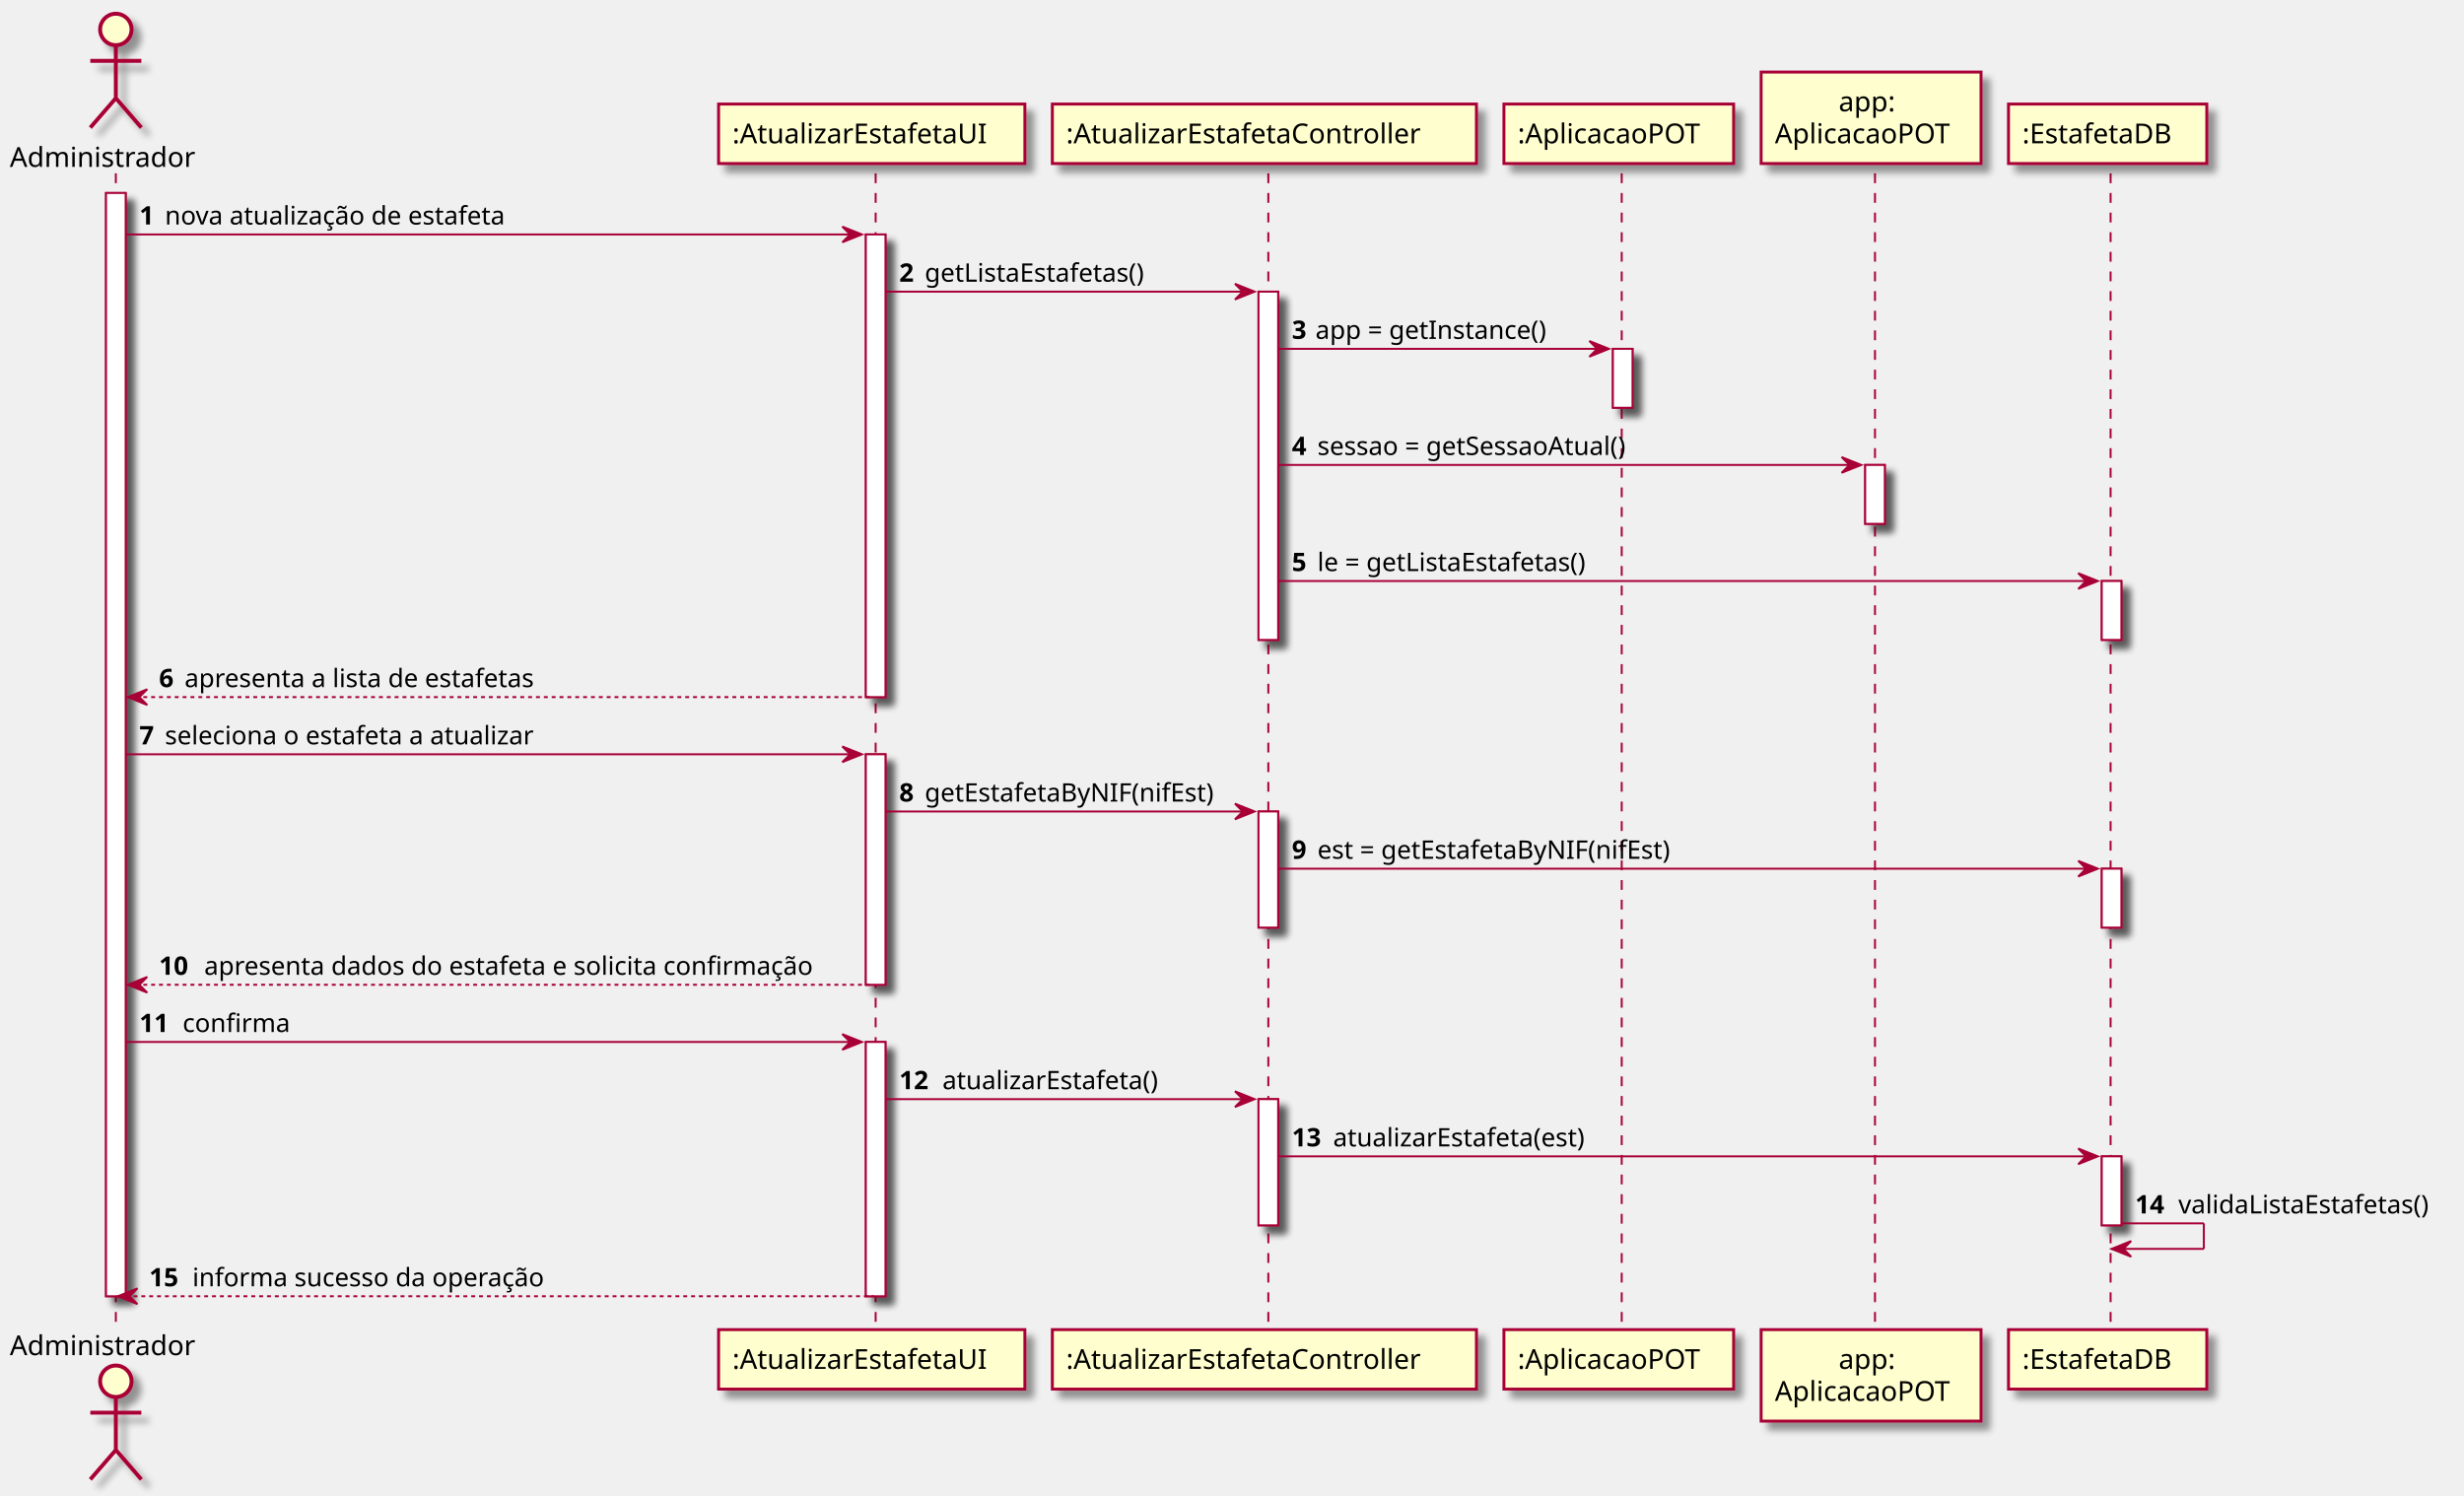
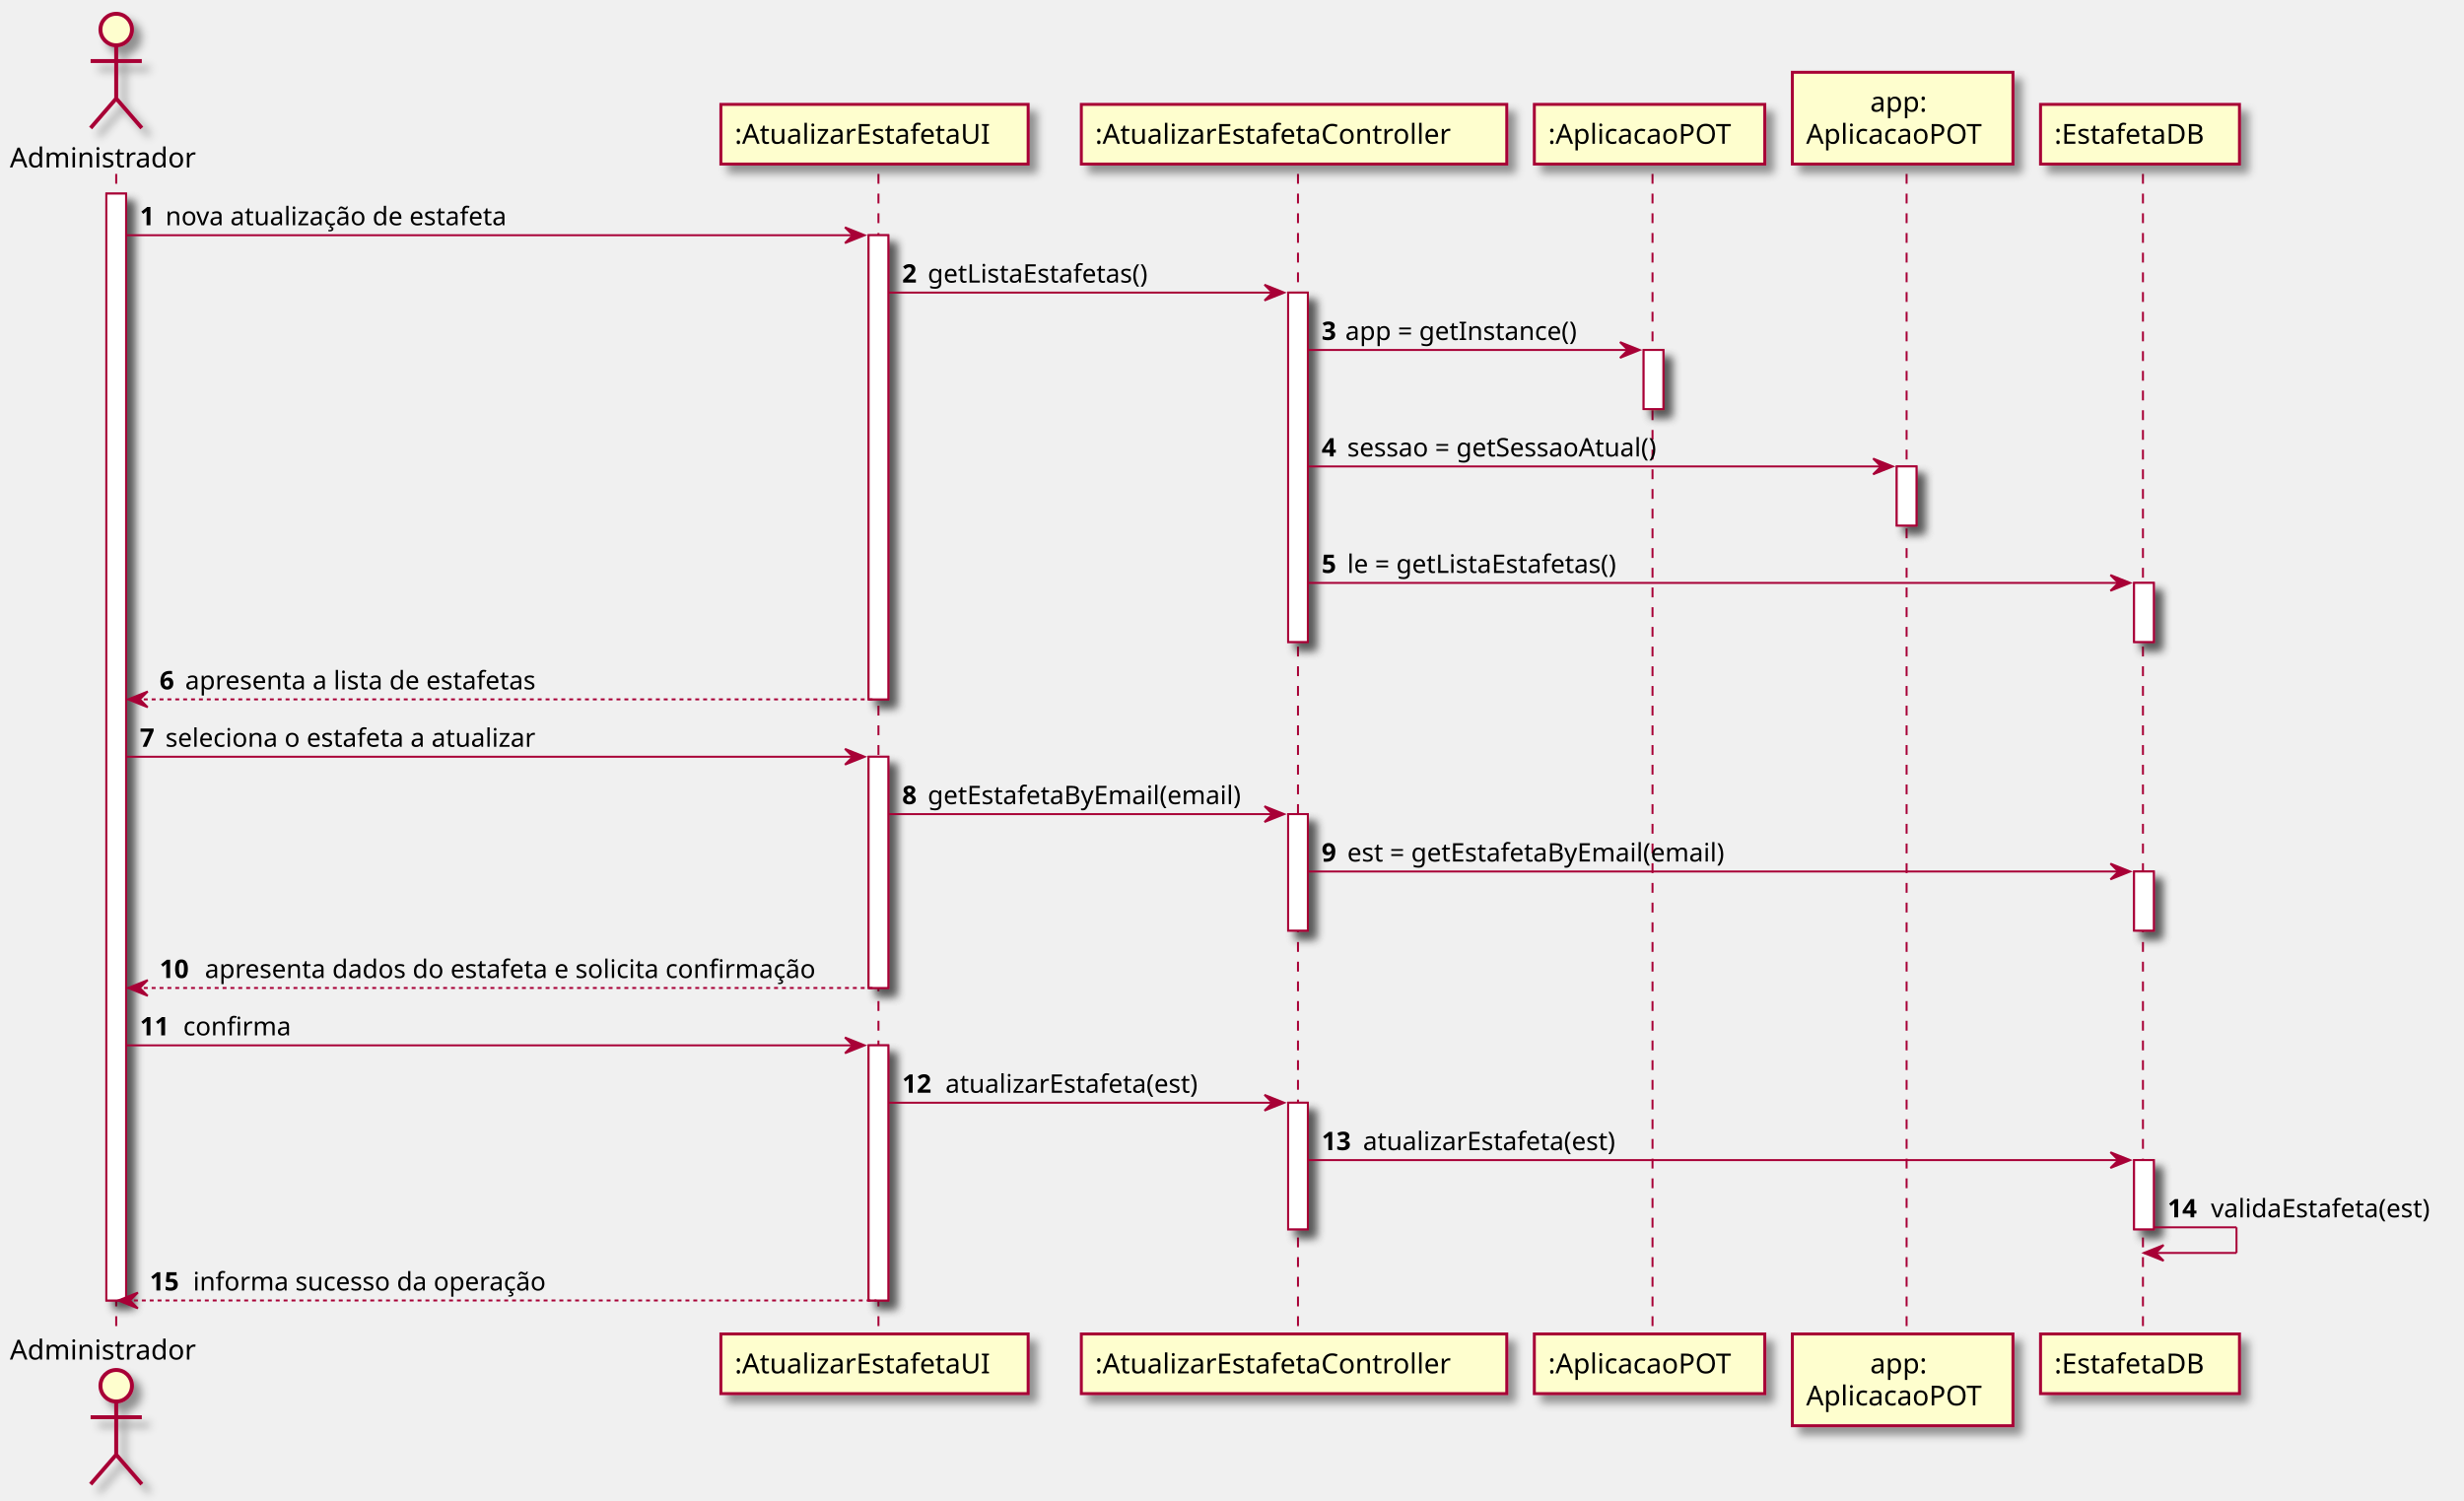
- <svg xmlns="http://www.w3.org/2000/svg" contentScriptType="application/ecmascript" contentStyleType="text/css" height="762px" preserveAspectRatio="none" style="width:1255px;height:762px;" version="1.1" viewBox="0 0 1255 762" width="1255px" zoomAndPan="magnify">
+ <svg xmlns="http://www.w3.org/2000/svg" contentScriptType="application/ecmascript" contentStyleType="text/css" height="762px" preserveAspectRatio="none" style="width:1251px;height:762px;" version="1.1" viewBox="0 0 1251 762" width="1251px" zoomAndPan="magnify">
  <defs>
-     <filter height="300%" id="fn214awaudqbt" width="300%" x="-1" y="-1">
+     <filter height="300%" id="f1u84oao2mz1xj" width="300%" x="-1" y="-1">
      <feGaussianBlur result="blurOut" stdDeviation="2.0" />
      <feColorMatrix in="blurOut" result="blurOut2" type="matrix" values="0 0 0 0 0 0 0 0 0 0 0 0 0 0 0 0 0 0 .4 0" />
      <feOffset dx="4.0" dy="4.0" in="blurOut2" result="blurOut3" />
      <feBlend in="SourceGraphic" in2="blurOut3" mode="normal" />
    </filter>
  </defs>
  <g>
-     <rect fill="#FFFFFF" filter="url(#fn214awaudqbt)" height="561.992" style="stroke:#A80036;stroke-width:1.0;" width="10" x="54" y="98.297" />
-     <rect fill="#FFFFFF" filter="url(#fn214awaudqbt)" height="235.664" style="stroke:#A80036;stroke-width:1.0;" width="10" x="441" y="119.43" />
-     <rect fill="#FFFFFF" filter="url(#fn214awaudqbt)" height="117.398" style="stroke:#A80036;stroke-width:1.0;" width="10" x="441" y="384.227" />
-     <rect fill="#FFFFFF" filter="url(#fn214awaudqbt)" height="129.531" style="stroke:#A80036;stroke-width:1.0;" width="10" x="441" y="530.758" />
-     <rect fill="#FFFFFF" filter="url(#fn214awaudqbt)" height="177.398" style="stroke:#A80036;stroke-width:1.0;" width="10" x="641" y="148.562" />
-     <rect fill="#FFFFFF" filter="url(#fn214awaudqbt)" height="59.133" style="stroke:#A80036;stroke-width:1.0;" width="10" x="641" y="413.359" />
-     <rect fill="#FFFFFF" filter="url(#fn214awaudqbt)" height="64.266" style="stroke:#A80036;stroke-width:1.0;" width="10" x="641" y="559.891" />
-     <rect fill="#FFFFFF" filter="url(#fn214awaudqbt)" height="30" style="stroke:#A80036;stroke-width:1.0;" width="10" x="821.5" y="177.695" />
-     <rect fill="#FFFFFF" filter="url(#fn214awaudqbt)" height="30" style="stroke:#A80036;stroke-width:1.0;" width="10" x="950" y="236.828" />
-     <rect fill="#FFFFFF" filter="url(#fn214awaudqbt)" height="30" style="stroke:#A80036;stroke-width:1.0;" width="10" x="1070.5" y="295.961" />
-     <rect fill="#FFFFFF" filter="url(#fn214awaudqbt)" height="30" style="stroke:#A80036;stroke-width:1.0;" width="10" x="1070.5" y="442.492" />
-     <rect fill="#FFFFFF" filter="url(#fn214awaudqbt)" height="35.133" style="stroke:#A80036;stroke-width:1.0;" width="10" x="1070.5" y="589.023" />
+     <rect fill="#FFFFFF" filter="url(#f1u84oao2mz1xj)" height="561.992" style="stroke:#A80036;stroke-width:1.0;" width="10" x="54" y="98.297" />
+     <rect fill="#FFFFFF" filter="url(#f1u84oao2mz1xj)" height="235.664" style="stroke:#A80036;stroke-width:1.0;" width="10" x="441" y="119.43" />
+     <rect fill="#FFFFFF" filter="url(#f1u84oao2mz1xj)" height="117.398" style="stroke:#A80036;stroke-width:1.0;" width="10" x="441" y="384.227" />
+     <rect fill="#FFFFFF" filter="url(#f1u84oao2mz1xj)" height="129.531" style="stroke:#A80036;stroke-width:1.0;" width="10" x="441" y="530.758" />
+     <rect fill="#FFFFFF" filter="url(#f1u84oao2mz1xj)" height="177.398" style="stroke:#A80036;stroke-width:1.0;" width="10" x="654" y="148.562" />
+     <rect fill="#FFFFFF" filter="url(#f1u84oao2mz1xj)" height="59.133" style="stroke:#A80036;stroke-width:1.0;" width="10" x="654" y="413.359" />
+     <rect fill="#FFFFFF" filter="url(#f1u84oao2mz1xj)" height="64.266" style="stroke:#A80036;stroke-width:1.0;" width="10" x="654" y="559.891" />
+     <rect fill="#FFFFFF" filter="url(#f1u84oao2mz1xj)" height="30" style="stroke:#A80036;stroke-width:1.0;" width="10" x="834.5" y="177.695" />
+     <rect fill="#FFFFFF" filter="url(#f1u84oao2mz1xj)" height="30" style="stroke:#A80036;stroke-width:1.0;" width="10" x="963" y="236.828" />
+     <rect fill="#FFFFFF" filter="url(#f1u84oao2mz1xj)" height="30" style="stroke:#A80036;stroke-width:1.0;" width="10" x="1083.5" y="295.961" />
+     <rect fill="#FFFFFF" filter="url(#f1u84oao2mz1xj)" height="30" style="stroke:#A80036;stroke-width:1.0;" width="10" x="1083.5" y="442.492" />
+     <rect fill="#FFFFFF" filter="url(#f1u84oao2mz1xj)" height="35.133" style="stroke:#A80036;stroke-width:1.0;" width="10" x="1083.5" y="589.023" />
    <line style="stroke:#A80036;stroke-width:1.0;stroke-dasharray:5.0,5.0;" x1="59" x2="59" y1="88.297" y2="678.289" />
    <line style="stroke:#A80036;stroke-width:1.0;stroke-dasharray:5.0,5.0;" x1="446" x2="446" y1="88.297" y2="678.289" />
-     <line style="stroke:#A80036;stroke-width:1.0;stroke-dasharray:5.0,5.0;" x1="646" x2="646" y1="88.297" y2="678.289" />
-     <line style="stroke:#A80036;stroke-width:1.0;stroke-dasharray:5.0,5.0;" x1="826" x2="826" y1="88.297" y2="678.289" />
-     <line style="stroke:#A80036;stroke-width:1.0;stroke-dasharray:5.0,5.0;" x1="955" x2="955" y1="88.297" y2="678.289" />
-     <line style="stroke:#A80036;stroke-width:1.0;stroke-dasharray:5.0,5.0;" x1="1075" x2="1075" y1="88.297" y2="678.289" />
+     <line style="stroke:#A80036;stroke-width:1.0;stroke-dasharray:5.0,5.0;" x1="659" x2="659" y1="88.297" y2="678.289" />
+     <line style="stroke:#A80036;stroke-width:1.0;stroke-dasharray:5.0,5.0;" x1="839" x2="839" y1="88.297" y2="678.289" />
+     <line style="stroke:#A80036;stroke-width:1.0;stroke-dasharray:5.0,5.0;" x1="968" x2="968" y1="88.297" y2="678.289" />
+     <line style="stroke:#A80036;stroke-width:1.0;stroke-dasharray:5.0,5.0;" x1="1088" x2="1088" y1="88.297" y2="678.289" />
    <text fill="#000000" font-family="sans-serif" font-size="14" lengthAdjust="spacing" textLength="102" x="5" y="84.995">Administrador</text>
-     <ellipse cx="59" cy="15" fill="#FEFECE" filter="url(#fn214awaudqbt)" rx="8" ry="8" style="stroke:#A80036;stroke-width:2.0;" />
-     <path d="M59,23 L59,50 M46,31 L72,31 M59,50 L46,65 M59,50 L72,65 " fill="none" filter="url(#fn214awaudqbt)" style="stroke:#A80036;stroke-width:2.0;" />
+     <ellipse cx="59" cy="15" fill="#FEFECE" filter="url(#f1u84oao2mz1xj)" rx="8" ry="8" style="stroke:#A80036;stroke-width:2.0;" />
+     <path d="M59,23 L59,50 M46,31 L72,31 M59,50 L46,65 M59,50 L72,65 " fill="none" filter="url(#f1u84oao2mz1xj)" style="stroke:#A80036;stroke-width:2.0;" />
    <text fill="#000000" font-family="sans-serif" font-size="14" lengthAdjust="spacing" textLength="102" x="5" y="690.284">Administrador</text>
-     <ellipse cx="59" cy="703.586" fill="#FEFECE" filter="url(#fn214awaudqbt)" rx="8" ry="8" style="stroke:#A80036;stroke-width:2.0;" />
-     <path d="M59,711.586 L59,738.586 M46,719.586 L72,719.586 M59,738.586 L46,753.586 M59,738.586 L72,753.586 " fill="none" filter="url(#fn214awaudqbt)" style="stroke:#A80036;stroke-width:2.0;" />
-     <rect fill="#FEFECE" filter="url(#fn214awaudqbt)" height="30.297" style="stroke:#A80036;stroke-width:1.5;" width="156" x="366" y="53" />
+     <ellipse cx="59" cy="703.586" fill="#FEFECE" filter="url(#f1u84oao2mz1xj)" rx="8" ry="8" style="stroke:#A80036;stroke-width:2.0;" />
+     <path d="M59,711.586 L59,738.586 M46,719.586 L72,719.586 M59,738.586 L46,753.586 M59,738.586 L72,753.586 " fill="none" filter="url(#f1u84oao2mz1xj)" style="stroke:#A80036;stroke-width:2.0;" />
+     <rect fill="#FEFECE" filter="url(#f1u84oao2mz1xj)" height="30.297" style="stroke:#A80036;stroke-width:1.5;" width="156" x="366" y="53" />
    <text fill="#000000" font-family="sans-serif" font-size="14" lengthAdjust="spacing" textLength="142" x="373" y="72.995">:AtualizarEstafetaUI</text>
-     <rect fill="#FEFECE" filter="url(#fn214awaudqbt)" height="30.297" style="stroke:#A80036;stroke-width:1.5;" width="156" x="366" y="677.289" />
+     <rect fill="#FEFECE" filter="url(#f1u84oao2mz1xj)" height="30.297" style="stroke:#A80036;stroke-width:1.5;" width="156" x="366" y="677.289" />
    <text fill="#000000" font-family="sans-serif" font-size="14" lengthAdjust="spacing" textLength="142" x="373" y="697.284">:AtualizarEstafetaUI</text>
-     <rect fill="#FEFECE" filter="url(#fn214awaudqbt)" height="30.297" style="stroke:#A80036;stroke-width:1.5;" width="216" x="536" y="53" />
-     <text fill="#000000" font-family="sans-serif" font-size="14" lengthAdjust="spacing" textLength="202" x="543" y="72.995">:AtualizarEstafetaController</text>
-     <rect fill="#FEFECE" filter="url(#fn214awaudqbt)" height="30.297" style="stroke:#A80036;stroke-width:1.5;" width="216" x="536" y="677.289" />
-     <text fill="#000000" font-family="sans-serif" font-size="14" lengthAdjust="spacing" textLength="202" x="543" y="697.284">:AtualizarEstafetaController</text>
-     <rect fill="#FEFECE" filter="url(#fn214awaudqbt)" height="30.297" style="stroke:#A80036;stroke-width:1.5;" width="117" x="766" y="53" />
-     <text fill="#000000" font-family="sans-serif" font-size="14" lengthAdjust="spacing" textLength="103" x="773" y="72.995">:AplicacaoPOT</text>
-     <rect fill="#FEFECE" filter="url(#fn214awaudqbt)" height="30.297" style="stroke:#A80036;stroke-width:1.5;" width="117" x="766" y="677.289" />
-     <text fill="#000000" font-family="sans-serif" font-size="14" lengthAdjust="spacing" textLength="103" x="773" y="697.284">:AplicacaoPOT</text>
-     <rect fill="#FEFECE" filter="url(#fn214awaudqbt)" height="46.594" style="stroke:#A80036;stroke-width:1.5;" width="112" x="897" y="36.703" />
-     <text fill="#000000" font-family="sans-serif" font-size="14" lengthAdjust="spacing" textLength="33" x="936.5" y="56.698">app:</text>
-     <text fill="#000000" font-family="sans-serif" font-size="14" lengthAdjust="spacing" textLength="98" x="904" y="72.995">AplicacaoPOT</text>
-     <rect fill="#FEFECE" filter="url(#fn214awaudqbt)" height="46.594" style="stroke:#A80036;stroke-width:1.5;" width="112" x="897" y="677.289" />
-     <text fill="#000000" font-family="sans-serif" font-size="14" lengthAdjust="spacing" textLength="33" x="936.5" y="697.284">app:</text>
-     <text fill="#000000" font-family="sans-serif" font-size="14" lengthAdjust="spacing" textLength="98" x="904" y="713.581">AplicacaoPOT</text>
-     <rect fill="#FEFECE" filter="url(#fn214awaudqbt)" height="30.297" style="stroke:#A80036;stroke-width:1.5;" width="101" x="1023" y="53" />
-     <text fill="#000000" font-family="sans-serif" font-size="14" lengthAdjust="spacing" textLength="87" x="1030" y="72.995">:EstafetaDB</text>
-     <rect fill="#FEFECE" filter="url(#fn214awaudqbt)" height="30.297" style="stroke:#A80036;stroke-width:1.5;" width="101" x="1023" y="677.289" />
-     <text fill="#000000" font-family="sans-serif" font-size="14" lengthAdjust="spacing" textLength="87" x="1030" y="697.284">:EstafetaDB</text>
-     <rect fill="#FFFFFF" filter="url(#fn214awaudqbt)" height="561.992" style="stroke:#A80036;stroke-width:1.0;" width="10" x="54" y="98.297" />
-     <rect fill="#FFFFFF" filter="url(#fn214awaudqbt)" height="235.664" style="stroke:#A80036;stroke-width:1.0;" width="10" x="441" y="119.43" />
-     <rect fill="#FFFFFF" filter="url(#fn214awaudqbt)" height="117.398" style="stroke:#A80036;stroke-width:1.0;" width="10" x="441" y="384.227" />
-     <rect fill="#FFFFFF" filter="url(#fn214awaudqbt)" height="129.531" style="stroke:#A80036;stroke-width:1.0;" width="10" x="441" y="530.758" />
-     <rect fill="#FFFFFF" filter="url(#fn214awaudqbt)" height="177.398" style="stroke:#A80036;stroke-width:1.0;" width="10" x="641" y="148.562" />
-     <rect fill="#FFFFFF" filter="url(#fn214awaudqbt)" height="59.133" style="stroke:#A80036;stroke-width:1.0;" width="10" x="641" y="413.359" />
-     <rect fill="#FFFFFF" filter="url(#fn214awaudqbt)" height="64.266" style="stroke:#A80036;stroke-width:1.0;" width="10" x="641" y="559.891" />
-     <rect fill="#FFFFFF" filter="url(#fn214awaudqbt)" height="30" style="stroke:#A80036;stroke-width:1.0;" width="10" x="821.5" y="177.695" />
-     <rect fill="#FFFFFF" filter="url(#fn214awaudqbt)" height="30" style="stroke:#A80036;stroke-width:1.0;" width="10" x="950" y="236.828" />
-     <rect fill="#FFFFFF" filter="url(#fn214awaudqbt)" height="30" style="stroke:#A80036;stroke-width:1.0;" width="10" x="1070.5" y="295.961" />
-     <rect fill="#FFFFFF" filter="url(#fn214awaudqbt)" height="30" style="stroke:#A80036;stroke-width:1.0;" width="10" x="1070.5" y="442.492" />
-     <rect fill="#FFFFFF" filter="url(#fn214awaudqbt)" height="35.133" style="stroke:#A80036;stroke-width:1.0;" width="10" x="1070.5" y="589.023" />
+     <rect fill="#FEFECE" filter="url(#f1u84oao2mz1xj)" height="30.297" style="stroke:#A80036;stroke-width:1.5;" width="216" x="549" y="53" />
+     <text fill="#000000" font-family="sans-serif" font-size="14" lengthAdjust="spacing" textLength="202" x="556" y="72.995">:AtualizarEstafetaController</text>
+     <rect fill="#FEFECE" filter="url(#f1u84oao2mz1xj)" height="30.297" style="stroke:#A80036;stroke-width:1.5;" width="216" x="549" y="677.289" />
+     <text fill="#000000" font-family="sans-serif" font-size="14" lengthAdjust="spacing" textLength="202" x="556" y="697.284">:AtualizarEstafetaController</text>
+     <rect fill="#FEFECE" filter="url(#f1u84oao2mz1xj)" height="30.297" style="stroke:#A80036;stroke-width:1.5;" width="117" x="779" y="53" />
+     <text fill="#000000" font-family="sans-serif" font-size="14" lengthAdjust="spacing" textLength="103" x="786" y="72.995">:AplicacaoPOT</text>
+     <rect fill="#FEFECE" filter="url(#f1u84oao2mz1xj)" height="30.297" style="stroke:#A80036;stroke-width:1.5;" width="117" x="779" y="677.289" />
+     <text fill="#000000" font-family="sans-serif" font-size="14" lengthAdjust="spacing" textLength="103" x="786" y="697.284">:AplicacaoPOT</text>
+     <rect fill="#FEFECE" filter="url(#f1u84oao2mz1xj)" height="46.594" style="stroke:#A80036;stroke-width:1.5;" width="112" x="910" y="36.703" />
+     <text fill="#000000" font-family="sans-serif" font-size="14" lengthAdjust="spacing" textLength="33" x="949.5" y="56.698">app:</text>
+     <text fill="#000000" font-family="sans-serif" font-size="14" lengthAdjust="spacing" textLength="98" x="917" y="72.995">AplicacaoPOT</text>
+     <rect fill="#FEFECE" filter="url(#f1u84oao2mz1xj)" height="46.594" style="stroke:#A80036;stroke-width:1.5;" width="112" x="910" y="677.289" />
+     <text fill="#000000" font-family="sans-serif" font-size="14" lengthAdjust="spacing" textLength="33" x="949.5" y="697.284">app:</text>
+     <text fill="#000000" font-family="sans-serif" font-size="14" lengthAdjust="spacing" textLength="98" x="917" y="713.581">AplicacaoPOT</text>
+     <rect fill="#FEFECE" filter="url(#f1u84oao2mz1xj)" height="30.297" style="stroke:#A80036;stroke-width:1.5;" width="101" x="1036" y="53" />
+     <text fill="#000000" font-family="sans-serif" font-size="14" lengthAdjust="spacing" textLength="87" x="1043" y="72.995">:EstafetaDB</text>
+     <rect fill="#FEFECE" filter="url(#f1u84oao2mz1xj)" height="30.297" style="stroke:#A80036;stroke-width:1.5;" width="101" x="1036" y="677.289" />
+     <text fill="#000000" font-family="sans-serif" font-size="14" lengthAdjust="spacing" textLength="87" x="1043" y="697.284">:EstafetaDB</text>
+     <rect fill="#FFFFFF" filter="url(#f1u84oao2mz1xj)" height="561.992" style="stroke:#A80036;stroke-width:1.0;" width="10" x="54" y="98.297" />
+     <rect fill="#FFFFFF" filter="url(#f1u84oao2mz1xj)" height="235.664" style="stroke:#A80036;stroke-width:1.0;" width="10" x="441" y="119.43" />
+     <rect fill="#FFFFFF" filter="url(#f1u84oao2mz1xj)" height="117.398" style="stroke:#A80036;stroke-width:1.0;" width="10" x="441" y="384.227" />
+     <rect fill="#FFFFFF" filter="url(#f1u84oao2mz1xj)" height="129.531" style="stroke:#A80036;stroke-width:1.0;" width="10" x="441" y="530.758" />
+     <rect fill="#FFFFFF" filter="url(#f1u84oao2mz1xj)" height="177.398" style="stroke:#A80036;stroke-width:1.0;" width="10" x="654" y="148.562" />
+     <rect fill="#FFFFFF" filter="url(#f1u84oao2mz1xj)" height="59.133" style="stroke:#A80036;stroke-width:1.0;" width="10" x="654" y="413.359" />
+     <rect fill="#FFFFFF" filter="url(#f1u84oao2mz1xj)" height="64.266" style="stroke:#A80036;stroke-width:1.0;" width="10" x="654" y="559.891" />
+     <rect fill="#FFFFFF" filter="url(#f1u84oao2mz1xj)" height="30" style="stroke:#A80036;stroke-width:1.0;" width="10" x="834.5" y="177.695" />
+     <rect fill="#FFFFFF" filter="url(#f1u84oao2mz1xj)" height="30" style="stroke:#A80036;stroke-width:1.0;" width="10" x="963" y="236.828" />
+     <rect fill="#FFFFFF" filter="url(#f1u84oao2mz1xj)" height="30" style="stroke:#A80036;stroke-width:1.0;" width="10" x="1083.5" y="295.961" />
+     <rect fill="#FFFFFF" filter="url(#f1u84oao2mz1xj)" height="30" style="stroke:#A80036;stroke-width:1.0;" width="10" x="1083.5" y="442.492" />
+     <rect fill="#FFFFFF" filter="url(#f1u84oao2mz1xj)" height="35.133" style="stroke:#A80036;stroke-width:1.0;" width="10" x="1083.5" y="589.023" />
    <polygon fill="#A80036" points="429,115.43,439,119.43,429,123.43,433,119.43" style="stroke:#A80036;stroke-width:1.0;" />
    <line style="stroke:#A80036;stroke-width:1.0;" x1="64" x2="435" y1="119.43" y2="119.43" />
    <text fill="#000000" font-family="sans-serif" font-size="13" font-weight="bold" lengthAdjust="spacing" textLength="9" x="71" y="114.364">1</text>
    <text fill="#000000" font-family="sans-serif" font-size="13" lengthAdjust="spacing" textLength="187" x="84" y="114.364">nova atualização de estafeta</text>
-     <polygon fill="#A80036" points="629,144.562,639,148.562,629,152.562,633,148.562" style="stroke:#A80036;stroke-width:1.0;" />
-     <line style="stroke:#A80036;stroke-width:1.0;" x1="451" x2="635" y1="148.562" y2="148.562" />
+     <polygon fill="#A80036" points="642,144.562,652,148.562,642,152.562,646,148.562" style="stroke:#A80036;stroke-width:1.0;" />
+     <line style="stroke:#A80036;stroke-width:1.0;" x1="451" x2="648" y1="148.562" y2="148.562" />
    <text fill="#000000" font-family="sans-serif" font-size="13" font-weight="bold" lengthAdjust="spacing" textLength="9" x="458" y="143.497">2</text>
    <text fill="#000000" font-family="sans-serif" font-size="13" lengthAdjust="spacing" textLength="122" x="471" y="143.497">getListaEstafetas()</text>
-     <polygon fill="#A80036" points="809.5,173.695,819.5,177.695,809.5,181.695,813.5,177.695" style="stroke:#A80036;stroke-width:1.0;" />
-     <line style="stroke:#A80036;stroke-width:1.0;" x1="651" x2="815.5" y1="177.695" y2="177.695" />
-     <text fill="#000000" font-family="sans-serif" font-size="13" font-weight="bold" lengthAdjust="spacing" textLength="8" x="658" y="172.629">3</text>
-     <text fill="#000000" font-family="sans-serif" font-size="13" lengthAdjust="spacing" textLength="127" x="670" y="172.629">app = getInstance()</text>
-     <polygon fill="#A80036" points="938,232.828,948,236.828,938,240.828,942,236.828" style="stroke:#A80036;stroke-width:1.0;" />
-     <line style="stroke:#A80036;stroke-width:1.0;" x1="651" x2="944" y1="236.828" y2="236.828" />
-     <text fill="#000000" font-family="sans-serif" font-size="13" font-weight="bold" lengthAdjust="spacing" textLength="9" x="658" y="231.762">4</text>
-     <text fill="#000000" font-family="sans-serif" font-size="13" lengthAdjust="spacing" textLength="173" x="671" y="231.762">sessao = getSessaoAtual()</text>
-     <polygon fill="#A80036" points="1058.5,291.961,1068.5,295.961,1058.5,299.961,1062.5,295.961" style="stroke:#A80036;stroke-width:1.0;" />
-     <line style="stroke:#A80036;stroke-width:1.0;" x1="651" x2="1064.5" y1="295.961" y2="295.961" />
-     <text fill="#000000" font-family="sans-serif" font-size="13" font-weight="bold" lengthAdjust="spacing" textLength="9" x="658" y="290.895">5</text>
-     <text fill="#000000" font-family="sans-serif" font-size="13" lengthAdjust="spacing" textLength="151" x="671" y="290.895">le = getListaEstafetas()</text>
+     <polygon fill="#A80036" points="822.5,173.695,832.5,177.695,822.5,181.695,826.5,177.695" style="stroke:#A80036;stroke-width:1.0;" />
+     <line style="stroke:#A80036;stroke-width:1.0;" x1="664" x2="828.5" y1="177.695" y2="177.695" />
+     <text fill="#000000" font-family="sans-serif" font-size="13" font-weight="bold" lengthAdjust="spacing" textLength="8" x="671" y="172.629">3</text>
+     <text fill="#000000" font-family="sans-serif" font-size="13" lengthAdjust="spacing" textLength="127" x="683" y="172.629">app = getInstance()</text>
+     <polygon fill="#A80036" points="951,232.828,961,236.828,951,240.828,955,236.828" style="stroke:#A80036;stroke-width:1.0;" />
+     <line style="stroke:#A80036;stroke-width:1.0;" x1="664" x2="957" y1="236.828" y2="236.828" />
+     <text fill="#000000" font-family="sans-serif" font-size="13" font-weight="bold" lengthAdjust="spacing" textLength="9" x="671" y="231.762">4</text>
+     <text fill="#000000" font-family="sans-serif" font-size="13" lengthAdjust="spacing" textLength="173" x="684" y="231.762">sessao = getSessaoAtual()</text>
+     <polygon fill="#A80036" points="1071.5,291.961,1081.5,295.961,1071.5,299.961,1075.5,295.961" style="stroke:#A80036;stroke-width:1.0;" />
+     <line style="stroke:#A80036;stroke-width:1.0;" x1="664" x2="1077.5" y1="295.961" y2="295.961" />
+     <text fill="#000000" font-family="sans-serif" font-size="13" font-weight="bold" lengthAdjust="spacing" textLength="9" x="671" y="290.895">5</text>
+     <text fill="#000000" font-family="sans-serif" font-size="13" lengthAdjust="spacing" textLength="151" x="684" y="290.895">le = getListaEstafetas()</text>
    <polygon fill="#A80036" points="75,351.094,65,355.094,75,359.094,71,355.094" style="stroke:#A80036;stroke-width:1.0;" />
    <line style="stroke:#A80036;stroke-width:1.0;stroke-dasharray:2.0,2.0;" x1="69" x2="445" y1="355.094" y2="355.094" />
    <text fill="#000000" font-family="sans-serif" font-size="13" font-weight="bold" lengthAdjust="spacing" textLength="9" x="81" y="350.028">6</text>
    <text fill="#000000" font-family="sans-serif" font-size="13" lengthAdjust="spacing" textLength="192" x="94" y="350.028">apresenta a lista de estafetas</text>
    <polygon fill="#A80036" points="429,380.227,439,384.227,429,388.227,433,384.227" style="stroke:#A80036;stroke-width:1.0;" />
    <line style="stroke:#A80036;stroke-width:1.0;" x1="64" x2="435" y1="384.227" y2="384.227" />
    <text fill="#000000" font-family="sans-serif" font-size="13" font-weight="bold" lengthAdjust="spacing" textLength="9" x="71" y="379.161">7</text>
    <text fill="#000000" font-family="sans-serif" font-size="13" lengthAdjust="spacing" textLength="201" x="84" y="379.161">seleciona o estafeta a atualizar</text>
-     <polygon fill="#A80036" points="629,409.359,639,413.359,629,417.359,633,413.359" style="stroke:#A80036;stroke-width:1.0;" />
-     <line style="stroke:#A80036;stroke-width:1.0;" x1="451" x2="635" y1="413.359" y2="413.359" />
+     <polygon fill="#A80036" points="642,409.359,652,413.359,642,417.359,646,413.359" style="stroke:#A80036;stroke-width:1.0;" />
+     <line style="stroke:#A80036;stroke-width:1.0;" x1="451" x2="648" y1="413.359" y2="413.359" />
    <text fill="#000000" font-family="sans-serif" font-size="13" font-weight="bold" lengthAdjust="spacing" textLength="9" x="458" y="408.293">8</text>
-     <text fill="#000000" font-family="sans-serif" font-size="13" lengthAdjust="spacing" textLength="156" x="471" y="408.293">getEstafetaByNIF(nifEst)</text>
-     <polygon fill="#A80036" points="1058.5,438.492,1068.5,442.492,1058.5,446.492,1062.5,442.492" style="stroke:#A80036;stroke-width:1.0;" />
-     <line style="stroke:#A80036;stroke-width:1.0;" x1="651" x2="1064.5" y1="442.492" y2="442.492" />
-     <text fill="#000000" font-family="sans-serif" font-size="13" font-weight="bold" lengthAdjust="spacing" textLength="9" x="658" y="437.426">9</text>
-     <text fill="#000000" font-family="sans-serif" font-size="13" lengthAdjust="spacing" textLength="194" x="671" y="437.426">est = getEstafetaByNIF(nifEst)</text>
+     <text fill="#000000" font-family="sans-serif" font-size="13" lengthAdjust="spacing" textLength="171" x="471" y="408.293">getEstafetaByEmail(email)</text>
+     <polygon fill="#A80036" points="1071.5,438.492,1081.5,442.492,1071.5,446.492,1075.5,442.492" style="stroke:#A80036;stroke-width:1.0;" />
+     <line style="stroke:#A80036;stroke-width:1.0;" x1="664" x2="1077.5" y1="442.492" y2="442.492" />
+     <text fill="#000000" font-family="sans-serif" font-size="13" font-weight="bold" lengthAdjust="spacing" textLength="9" x="671" y="437.426">9</text>
+     <text fill="#000000" font-family="sans-serif" font-size="13" lengthAdjust="spacing" textLength="209" x="684" y="437.426">est = getEstafetaByEmail(email)</text>
    <polygon fill="#A80036" points="75,497.625,65,501.625,75,505.625,71,501.625" style="stroke:#A80036;stroke-width:1.0;" />
    <line style="stroke:#A80036;stroke-width:1.0;stroke-dasharray:2.0,2.0;" x1="69" x2="445" y1="501.625" y2="501.625" />
    <text fill="#000000" font-family="sans-serif" font-size="13" font-weight="bold" lengthAdjust="spacing" textLength="19" x="81" y="496.559">10</text>
    <text fill="#000000" font-family="sans-serif" font-size="13" lengthAdjust="spacing" textLength="330" x="104" y="496.559">apresenta dados do estafeta e solicita confirmação</text>
    <polygon fill="#A80036" points="429,526.758,439,530.758,429,534.758,433,530.758" style="stroke:#A80036;stroke-width:1.0;" />
    <line style="stroke:#A80036;stroke-width:1.0;" x1="64" x2="435" y1="530.758" y2="530.758" />
    <text fill="#000000" font-family="sans-serif" font-size="13" font-weight="bold" lengthAdjust="spacing" textLength="18" x="71" y="525.692">11</text>
    <text fill="#000000" font-family="sans-serif" font-size="13" lengthAdjust="spacing" textLength="57" x="93" y="525.692">confirma</text>
-     <polygon fill="#A80036" points="629,555.891,639,559.891,629,563.891,633,559.891" style="stroke:#A80036;stroke-width:1.0;" />
-     <line style="stroke:#A80036;stroke-width:1.0;" x1="451" x2="635" y1="559.891" y2="559.891" />
+     <polygon fill="#A80036" points="642,555.891,652,559.891,642,563.891,646,559.891" style="stroke:#A80036;stroke-width:1.0;" />
+     <line style="stroke:#A80036;stroke-width:1.0;" x1="451" x2="648" y1="559.891" y2="559.891" />
    <text fill="#000000" font-family="sans-serif" font-size="13" font-weight="bold" lengthAdjust="spacing" textLength="18" x="458" y="554.825">12</text>
-     <text fill="#000000" font-family="sans-serif" font-size="13" lengthAdjust="spacing" textLength="119" x="480" y="554.825">atualizarEstafeta()</text>
-     <polygon fill="#A80036" points="1058.5,585.023,1068.5,589.023,1058.5,593.023,1062.5,589.023" style="stroke:#A80036;stroke-width:1.0;" />
-     <line style="stroke:#A80036;stroke-width:1.0;" x1="651" x2="1064.5" y1="589.023" y2="589.023" />
-     <text fill="#000000" font-family="sans-serif" font-size="13" font-weight="bold" lengthAdjust="spacing" textLength="17" x="658" y="583.957">13</text>
-     <text fill="#000000" font-family="sans-serif" font-size="13" lengthAdjust="spacing" textLength="139" x="679" y="583.957">atualizarEstafeta(est)</text>
-     <line style="stroke:#A80036;stroke-width:1.0;" x1="1080.5" x2="1122.5" y1="623.156" y2="623.156" />
-     <line style="stroke:#A80036;stroke-width:1.0;" x1="1122.5" x2="1122.5" y1="623.156" y2="636.156" />
-     <line style="stroke:#A80036;stroke-width:1.0;" x1="1075.5" x2="1122.5" y1="636.156" y2="636.156" />
-     <polygon fill="#A80036" points="1085.5,632.156,1075.5,636.156,1085.5,640.156,1081.5,636.156" style="stroke:#A80036;stroke-width:1.0;" />
-     <text fill="#000000" font-family="sans-serif" font-size="13" font-weight="bold" lengthAdjust="spacing" textLength="18" x="1087.5" y="618.09">14</text>
-     <text fill="#000000" font-family="sans-serif" font-size="13" lengthAdjust="spacing" textLength="139" x="1109.5" y="618.09">validaListaEstafetas()</text>
+     <text fill="#000000" font-family="sans-serif" font-size="13" lengthAdjust="spacing" textLength="139" x="480" y="554.825">atualizarEstafeta(est)</text>
+     <polygon fill="#A80036" points="1071.5,585.023,1081.5,589.023,1071.5,593.023,1075.5,589.023" style="stroke:#A80036;stroke-width:1.0;" />
+     <line style="stroke:#A80036;stroke-width:1.0;" x1="664" x2="1077.5" y1="589.023" y2="589.023" />
+     <text fill="#000000" font-family="sans-serif" font-size="13" font-weight="bold" lengthAdjust="spacing" textLength="17" x="671" y="583.957">13</text>
+     <text fill="#000000" font-family="sans-serif" font-size="13" lengthAdjust="spacing" textLength="139" x="692" y="583.957">atualizarEstafeta(est)</text>
+     <line style="stroke:#A80036;stroke-width:1.0;" x1="1093.5" x2="1135.5" y1="623.156" y2="623.156" />
+     <line style="stroke:#A80036;stroke-width:1.0;" x1="1135.5" x2="1135.5" y1="623.156" y2="636.156" />
+     <line style="stroke:#A80036;stroke-width:1.0;" x1="1088.5" x2="1135.5" y1="636.156" y2="636.156" />
+     <polygon fill="#A80036" points="1098.5,632.156,1088.5,636.156,1098.5,640.156,1094.5,636.156" style="stroke:#A80036;stroke-width:1.0;" />
+     <text fill="#000000" font-family="sans-serif" font-size="13" font-weight="bold" lengthAdjust="spacing" textLength="18" x="1100.5" y="618.09">14</text>
+     <text fill="#000000" font-family="sans-serif" font-size="13" lengthAdjust="spacing" textLength="122" x="1122.5" y="618.09">validaEstafeta(est)</text>
    <polygon fill="#A80036" points="70,656.289,60,660.289,70,664.289,66,660.289" style="stroke:#A80036;stroke-width:1.0;" />
    <line style="stroke:#A80036;stroke-width:1.0;stroke-dasharray:2.0,2.0;" x1="64" x2="445" y1="660.289" y2="660.289" />
    <text fill="#000000" font-family="sans-serif" font-size="13" font-weight="bold" lengthAdjust="spacing" textLength="18" x="76" y="655.223">15</text>
    <text fill="#000000" font-family="sans-serif" font-size="13" lengthAdjust="spacing" textLength="190" x="98" y="655.223">informa sucesso da operação</text>
  </g>
</svg>
